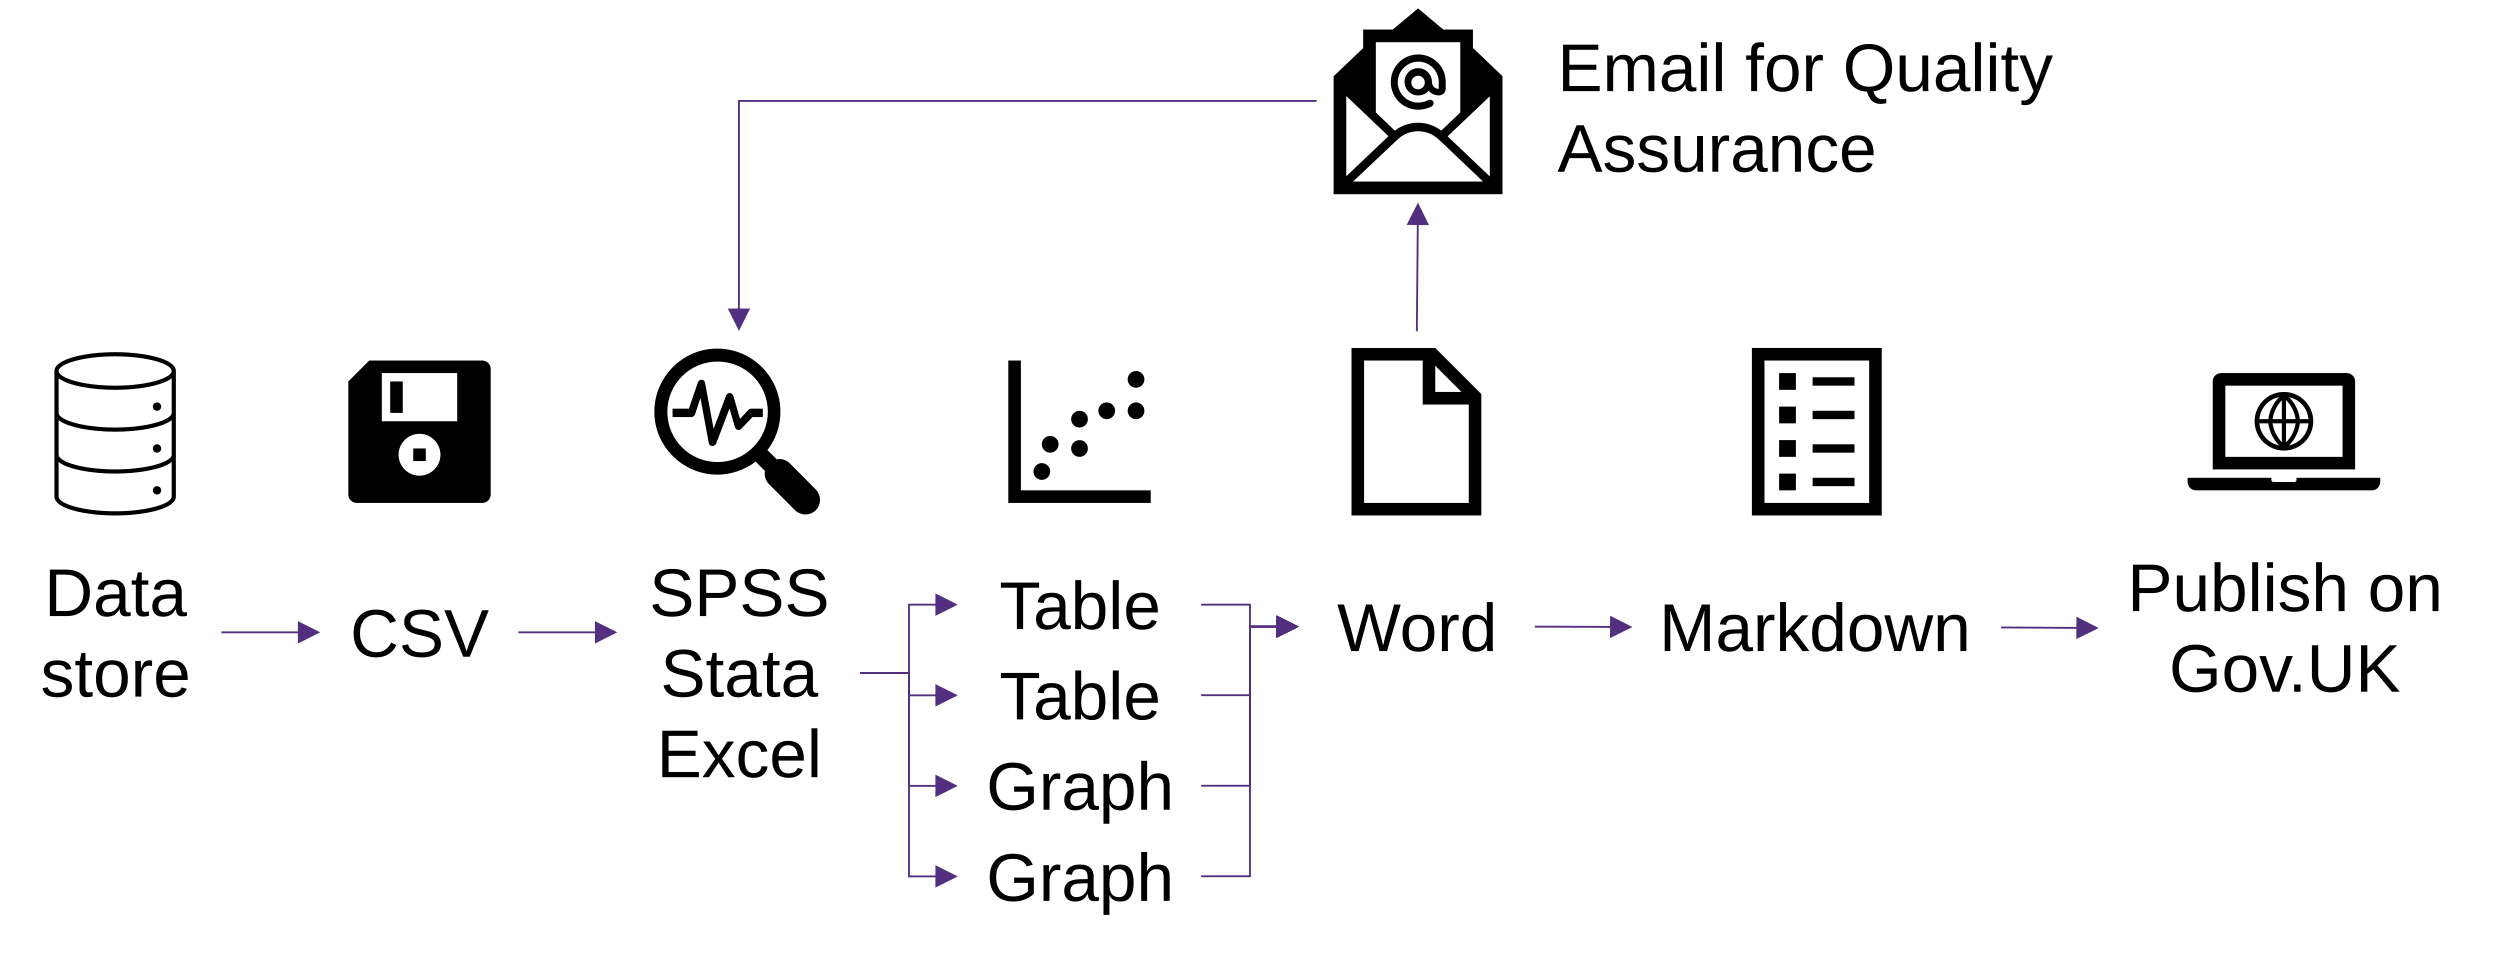
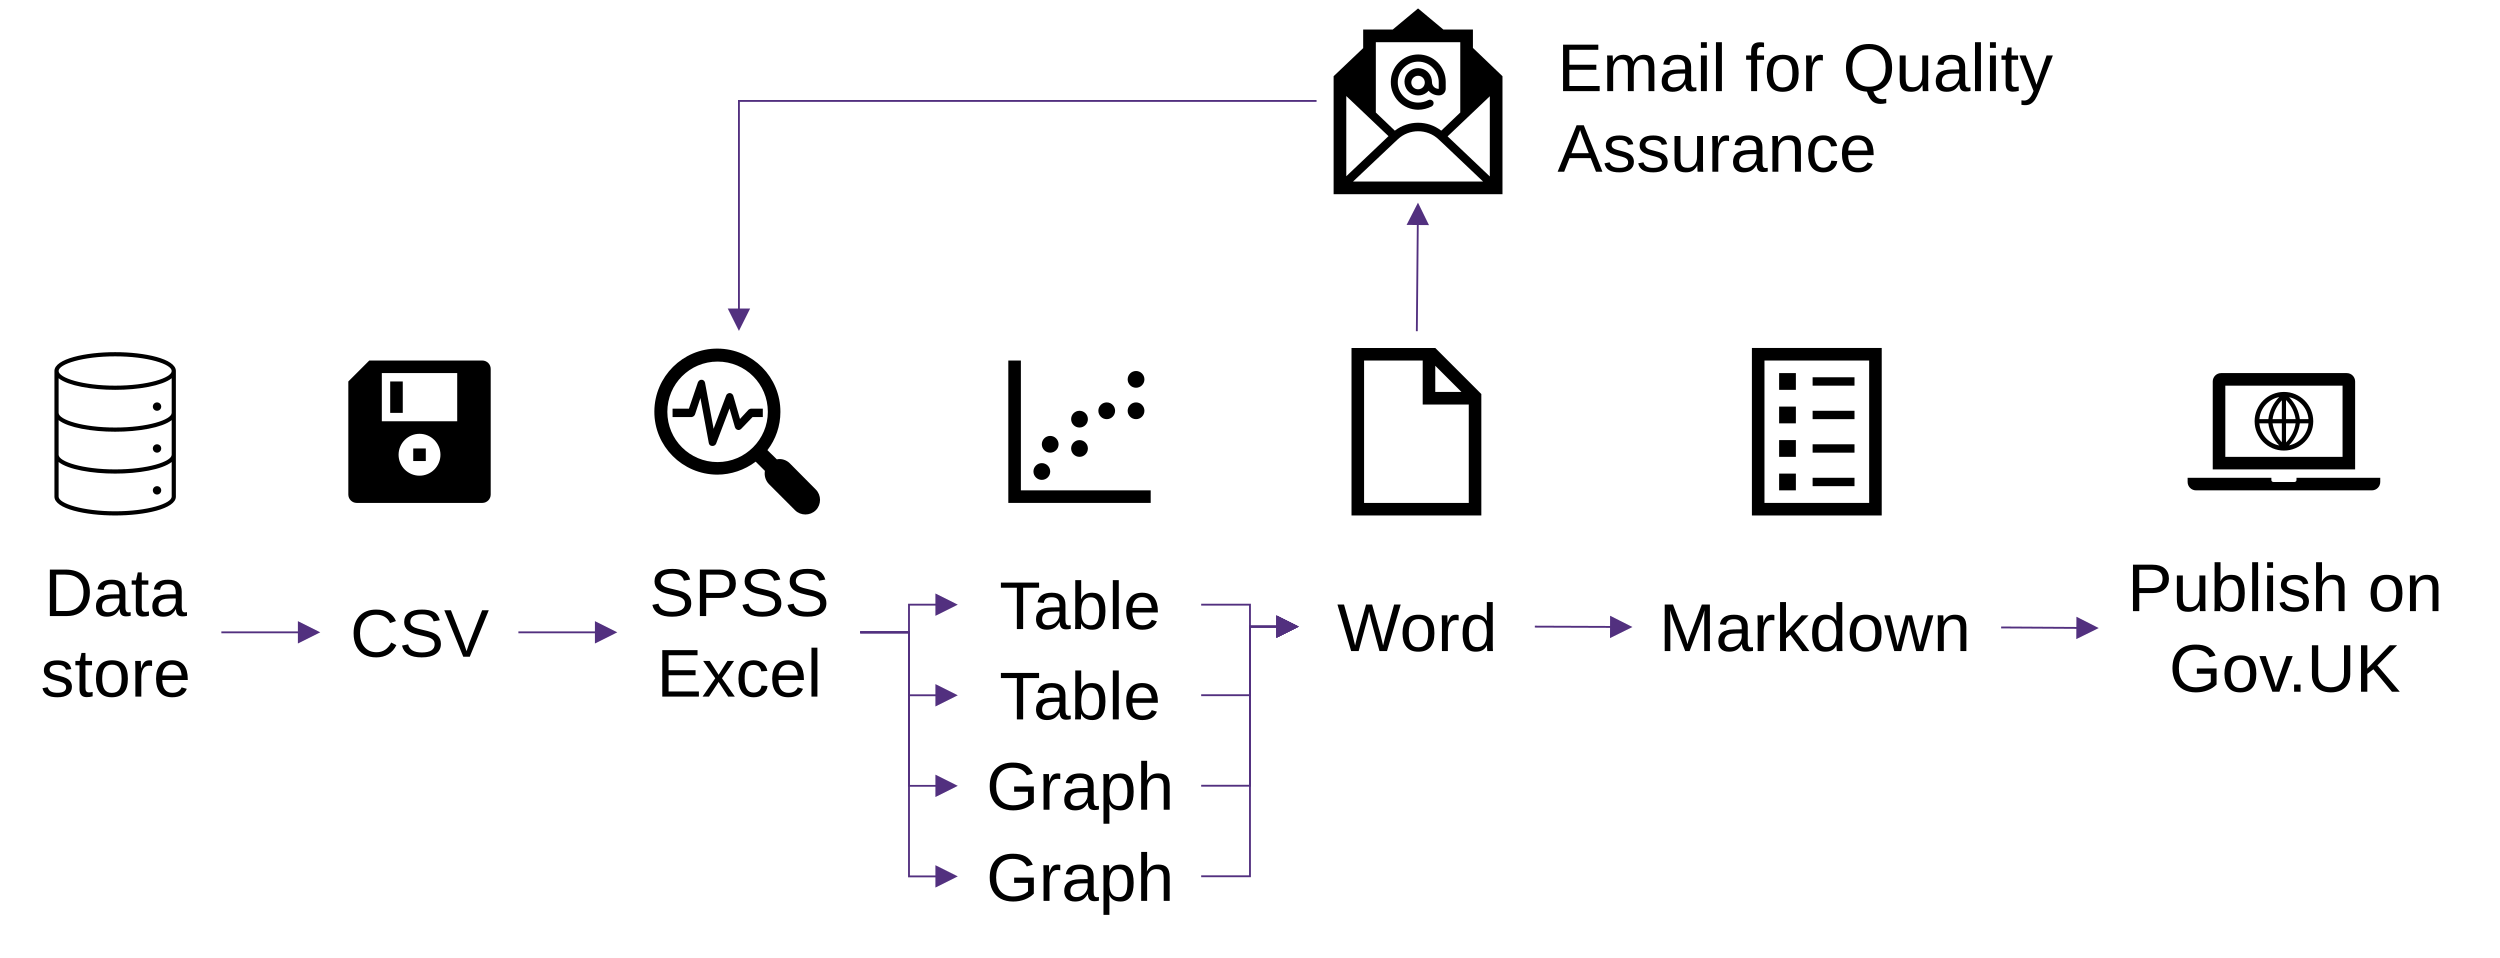
<svg xmlns="http://www.w3.org/2000/svg" width="3072" height="1176" overflow="hidden">
  <defs>
    <clipPath id="clip0">
      <rect x="358" y="738" width="3072" height="1176" />
    </clipPath>
    <clipPath id="clip1">
      <rect x="376" y="1145" width="247" height="247" />
    </clipPath>
    <clipPath id="clip2">
      <rect x="376" y="1145" width="247" height="247" />
    </clipPath>
    <clipPath id="clip3">
      <rect x="376" y="1145" width="247" height="247" />
    </clipPath>
    <clipPath id="clip4">
      <rect x="1141" y="1145" width="249" height="247" />
    </clipPath>
    <clipPath id="clip5">
      <rect x="1141" y="1145" width="249" height="247" />
    </clipPath>
    <clipPath id="clip6">
      <rect x="1141" y="1145" width="249" height="247" />
    </clipPath>
    <clipPath id="clip7">
      <rect x="1974" y="1145" width="248" height="247" />
    </clipPath>
    <clipPath id="clip8">
      <rect x="1974" y="1145" width="248" height="247" />
    </clipPath>
    <clipPath id="clip9">
      <rect x="1974" y="1145" width="248" height="247" />
    </clipPath>
    <clipPath id="clip10">
      <rect x="1975" y="738" width="251" height="249" />
    </clipPath>
    <clipPath id="clip11">
      <rect x="1975" y="738" width="251" height="249" />
    </clipPath>
    <clipPath id="clip12">
      <rect x="1975" y="738" width="251" height="249" />
    </clipPath>
    <clipPath id="clip13">
      <rect x="2467" y="1145" width="247" height="247" />
    </clipPath>
    <clipPath id="clip14">
      <rect x="2467" y="1145" width="247" height="247" />
    </clipPath>
    <clipPath id="clip15">
      <rect x="2467" y="1145" width="247" height="247" />
    </clipPath>
    <clipPath id="clip16">
      <rect x="3041" y="1145" width="247" height="247" />
    </clipPath>
    <clipPath id="clip17">
      <rect x="3041" y="1145" width="247" height="247" />
    </clipPath>
    <clipPath id="clip18">
      <rect x="3041" y="1145" width="247" height="247" />
    </clipPath>
    <clipPath id="clip19">
      <rect x="1560" y="1145" width="249" height="247" />
    </clipPath>
    <clipPath id="clip20">
      <rect x="1560" y="1145" width="249" height="247" />
    </clipPath>
    <clipPath id="clip21">
      <rect x="1560" y="1145" width="249" height="247" />
    </clipPath>
    <clipPath id="clip22">
      <rect x="750" y="1145" width="247" height="247" />
    </clipPath>
    <clipPath id="clip23">
      <rect x="750" y="1145" width="247" height="247" />
    </clipPath>
    <clipPath id="clip24">
      <rect x="750" y="1145" width="247" height="247" />
    </clipPath>
  </defs>
  <g clip-path="url(#clip0)" transform="translate(-358 -738)">
    <text font-family="Arial,Arial_MSFontService,sans-serif" font-weight="400" font-size="83" transform="matrix(1 0 0 1 412.458 1495)">Data <tspan font-size="83" x="-4.583" y="99">store</tspan>
    </text>
    <g clip-path="url(#clip1)">
      <g clip-path="url(#clip2)">
        <g clip-path="url(#clip3)">
          <path d="M574.115 1348.26 574.115 1193.89C574.115 1178.84 535.673 1170.73 499.5 1170.73 463.327 1170.73 424.885 1178.84 424.885 1193.89L424.885 1348.26C424.885 1363.3 463.327 1371.42 499.5 1371.42 535.673 1371.42 574.115 1363.3 574.115 1348.26ZM499.5 1175.88C539.259 1175.88 568.969 1185.39 568.969 1193.89 568.969 1202.38 539.259 1211.9 499.5 1211.9 459.741 1211.9 430.031 1202.38 430.031 1193.89 430.031 1185.39 459.741 1175.88 499.5 1175.88ZM430.031 1202.79C441.684 1212.1 471.283 1217.04 499.5 1217.04 527.717 1217.04 557.316 1212.1 568.969 1202.79L568.969 1245.34C568.969 1253.83 539.259 1263.35 499.5 1263.35 459.741 1263.35 430.031 1253.83 430.031 1245.34ZM430.031 1254.25C441.684 1263.56 471.283 1268.5 499.5 1268.5 527.717 1268.5 557.316 1263.56 568.969 1254.25L568.969 1296.8C568.969 1305.29 539.259 1314.81 499.5 1314.81 459.741 1314.81 430.031 1305.29 430.031 1296.8ZM430.031 1348.26 430.031 1305.7C441.684 1315.02 471.283 1319.96 499.5 1319.96 527.717 1319.96 557.316 1315.02 568.969 1305.7L568.969 1348.26C568.969 1356.75 539.259 1366.27 499.5 1366.27 459.741 1366.27 430.031 1356.75 430.031 1348.26Z" />
          <path d="M556.104 1237.62C556.104 1240.47 553.8 1242.77 550.958 1242.77 548.116 1242.77 545.812 1240.47 545.812 1237.62 545.812 1234.78 548.116 1232.48 550.958 1232.48 553.8 1232.48 556.104 1234.78 556.104 1237.62Z" />
          <path d="M556.104 1289.08C556.104 1291.93 553.8 1294.23 550.958 1294.23 548.116 1294.23 545.812 1291.93 545.812 1289.08 545.812 1286.24 548.116 1283.94 550.958 1283.94 553.8 1283.94 556.104 1286.24 556.104 1289.08Z" />
          <path d="M556.104 1340.54C556.104 1343.38 553.8 1345.69 550.958 1345.69 548.116 1345.69 545.812 1343.38 545.812 1340.54 545.812 1337.7 548.116 1335.4 550.958 1335.4 553.8 1335.4 556.104 1337.7 556.104 1340.54Z" />
        </g>
      </g>
    </g>
-     <text font-family="Arial,Arial_MSFontService,sans-serif" font-weight="400" font-size="83" transform="matrix(1 0 0 1 1155.84 1495)">SPSS<tspan font-size="83" x="13.75" y="99">Stata</tspan>
-       <tspan font-size="83" x="9.167" y="198">Excel</tspan>
+     <text font-family="Arial,Arial_MSFontService,sans-serif" font-weight="400" font-size="83" transform="matrix(1 0 0 1 1155.84 1495)">SPSS<tspan font-size="83" x="9.167" y="99">Excel</tspan>
    </text>
    <g clip-path="url(#clip4)">
      <g clip-path="url(#clip5)">
        <g clip-path="url(#clip6)">
          <path d="M186.536 162.351C182.42 158.234 176.245 156.176 170.584 157.462L159.006 146.142C169.298 132.762 174.958 116.296 174.958 99.314 175.215 56.347 140.481 21.613 97.771 21.355 55.06 21.098 20.326 55.832 20.069 98.543 19.811 141.253 54.546 175.987 97.256 176.245 114.237 176.245 130.961 170.584 144.598 160.293L155.919 171.613C154.889 177.531 156.691 183.449 160.807 187.823L192.969 219.984C199.915 226.931 211.494 226.931 218.44 219.984 225.387 213.037 225.387 201.459 218.44 194.512L186.536 162.351ZM97.771 160.807C63.551 160.807 36.021 133.277 36.021 99.057 36.021 64.837 63.551 37.307 97.771 37.307 131.991 37.307 159.521 64.837 159.521 99.057 159.521 133.02 131.733 160.807 97.771 160.807Z" transform="matrix(1 0 0 1 1142 1145)" />
          <path d="M153.088 95.198 138.423 95.198C137.136 95.455 135.85 96.227 135.078 97.256L125.301 107.805 117.068 79.246C116.296 76.93 113.723 75.386 111.407 76.158 110.121 76.673 108.834 77.445 108.32 78.989L92.882 119.898 82.333 63.294C81.819 60.721 79.503 59.177 77.187 59.692 75.644 59.949 74.357 61.235 73.585 62.779L62.522 95.198 42.453 95.198 42.453 105.49 65.867 105.49C67.925 105.232 69.726 103.688 70.241 101.63L76.673 82.076 86.965 137.394C87.222 139.452 89.023 140.996 91.081 140.996L91.596 140.996C93.397 140.996 95.198 139.967 95.97 138.166L112.436 94.941 119.126 118.097C119.898 120.412 122.213 121.956 124.786 121.184 125.558 120.927 126.33 120.412 126.845 119.898L140.738 105.49 153.346 105.49 153.346 95.198Z" transform="matrix(1 0 0 1 1142 1145)" />
        </g>
      </g>
    </g>
    <g clip-path="url(#clip7)">
      <g clip-path="url(#clip8)">
        <g clip-path="url(#clip9)">
          <path d="M59.177 210.979 59.177 36.021 131.219 36.021 131.219 90.052 187.823 90.052 187.823 210.979 59.177 210.979ZM146.656 42.453 178.818 74.615 146.656 74.615 146.656 42.453ZM146.656 20.583 43.739 20.583 43.739 226.416 203.26 226.416 203.26 77.187 146.656 20.583Z" transform="matrix(1 0 0 1 1975 1145)" />
        </g>
      </g>
    </g>
    <text font-family="Arial,Arial_MSFontService,sans-serif" font-weight="400" font-size="83" transform="matrix(1 0 0 1 2001.1 1538)">Word<tspan font-size="83" x="270.768" y="-688">Email for Quality </tspan>
      <tspan font-size="83" x="270.768" y="-589">Assurance</tspan>
    </text>
    <g clip-path="url(#clip10)">
      <g clip-path="url(#clip11)">
        <g clip-path="url(#clip12)">
          <path d="M212.687 216.837 160.812 167.556 212.687 118.275 212.687 216.837ZM44.612 223.062 95.969 174.559 99.6 171.187C113.606 157.959 135.653 157.959 149.659 171.187L153.291 174.559 204.387 223.062 44.612 223.062ZM36.312 118.016 88.188 167.297 36.312 216.578 36.312 118.016ZM72.625 51.875 176.375 51.875 176.375 138.247 153.031 160.553C136.172 147.584 112.828 147.584 95.969 160.553L72.625 138.247 72.625 51.875ZM191.937 58.878 191.937 36.312 155.625 36.312 124.5 10.375 93.375 36.312 57.062 36.312 57.062 59.138 20.75 93.634 20.75 238.625 228.25 238.625 228.25 93.634 191.937 58.878Z" transform="matrix(1 0 0 1 1976 738)" />
          <path d="M124.5 109.716C119.831 109.716 116.2 105.825 116.2 101.416 116.2 96.747 120.091 93.116 124.5 93.116 129.169 93.116 132.8 96.747 132.8 101.416 132.8 106.084 129.169 109.716 124.5 109.716ZM124.5 134.875C130.466 134.875 136.172 133.319 141.359 130.725 143.434 129.428 144.212 126.834 143.175 124.759 141.878 122.684 139.284 121.906 137.209 122.944 133.319 125.019 128.909 126.056 124.5 126.056 110.753 126.056 99.341 114.644 99.6 100.897 99.6 87.15 111.012 75.737 124.759 75.737 138.506 75.737 149.919 86.891 149.919 100.897L149.919 109.197C145.25 109.197 141.619 105.566 141.619 100.897 141.619 92.597 135.912 85.594 127.872 84.037 119.831 82.481 111.791 86.891 108.937 94.412 106.084 101.934 108.937 110.753 115.941 114.903 122.944 119.053 132.022 117.756 137.469 111.531 140.581 115.162 145.25 117.237 150.178 117.237 154.847 117.237 158.478 113.606 158.478 108.937L158.478 100.637C158.478 81.963 143.434 66.919 124.759 66.919 106.084 66.919 91.041 81.963 91.041 100.637 90.781 119.572 105.825 134.616 124.5 134.875Z" transform="matrix(1 0 0 1 1976 738)" />
        </g>
      </g>
    </g>
    <text font-family="Arial,Arial_MSFontService,sans-serif" font-weight="400" font-size="83" transform="matrix(1 0 0 1 2396.79 1538)">Markdown</text>
    <g clip-path="url(#clip13)">
      <g clip-path="url(#clip14)">
        <g clip-path="url(#clip15)">
          <path d="M2526.18 1181.02 2654.82 1181.02 2654.82 1355.98 2526.18 1355.98 2526.18 1181.02ZM2510.74 1371.42 2670.26 1371.42 2670.26 1165.58 2510.74 1165.58 2510.74 1371.42Z" />
          <path d="M2544.19 1196.46 2564.77 1196.46 2564.77 1217.04 2544.19 1217.04Z" />
          <path d="M2585.35 1201.6 2636.81 1201.6 2636.81 1211.9 2585.35 1211.9Z" />
          <path d="M2544.19 1237.62 2564.77 1237.62 2564.77 1258.21 2544.19 1258.21Z" />
          <path d="M2585.35 1242.77 2636.81 1242.77 2636.81 1253.06 2585.35 1253.06Z" />
          <path d="M2544.19 1278.79 2564.77 1278.79 2564.77 1299.37 2544.19 1299.37Z" />
          <path d="M2585.35 1283.94 2636.81 1283.94 2636.81 1294.23 2585.35 1294.23Z" />
          <path d="M2544.19 1319.96 2564.77 1319.96 2564.77 1340.54 2544.19 1340.54Z" />
          <path d="M2585.35 1325.1 2636.81 1325.1 2636.81 1335.4 2585.35 1335.4Z" />
        </g>
      </g>
    </g>
    <g clip-path="url(#clip16)">
      <g clip-path="url(#clip17)">
        <g clip-path="url(#clip18)">
          <path d="M3236.54 1299.37 3092.46 1299.37 3092.46 1211.9 3236.54 1211.9ZM3251.98 1206.75C3251.98 1201.07 3247.37 1196.46 3241.69 1196.46L3087.31 1196.46C3081.63 1196.46 3077.02 1201.07 3077.02 1206.75L3077.02 1314.81 3251.98 1314.81Z" />
          <path d="M3179.94 1325.1 3179.94 1327.68C3180.03 1329.01 3179.02 1330.16 3177.68 1330.25 3177.58 1330.26 3177.47 1330.26 3177.36 1330.25L3151.64 1330.25C3150.3 1330.34 3149.15 1329.33 3149.06 1328 3149.06 1327.89 3149.06 1327.78 3149.06 1327.68L3149.06 1325.1 3046.15 1325.1 3046.15 1330.25C3046.15 1335.93 3050.75 1340.54 3056.44 1340.54L3272.56 1340.54C3278.25 1340.54 3282.85 1335.93 3282.85 1330.25L3282.85 1325.1Z" />
          <path d="M3164.5 1219.61C3144.61 1219.61 3128.48 1235.74 3128.48 1255.64 3128.48 1275.53 3144.61 1291.66 3164.5 1291.66 3184.39 1291.66 3200.52 1275.53 3200.52 1255.64 3200.52 1235.74 3184.39 1219.61 3164.5 1219.61ZM3167.07 1258.21 3178.88 1258.21C3177.54 1267.08 3173.4 1275.29 3167.07 1281.65ZM3167.07 1253.06 3167.07 1229.6C3173.41 1235.96 3177.54 1244.18 3178.88 1253.06ZM3161.93 1253.06 3150.5 1253.06C3151.78 1244.33 3155.78 1236.23 3161.93 1229.91ZM3161.93 1258.21 3161.93 1281.36C3155.79 1275.03 3151.8 1266.93 3150.5 1258.21ZM3145.33 1253.06 3134.32 1253.06C3135.46 1239.59 3145.41 1228.5 3158.69 1225.92 3151.35 1233.24 3146.65 1242.78 3145.33 1253.06ZM3145.33 1258.21C3146.65 1268.5 3151.37 1278.06 3158.74 1285.38 3145.44 1282.79 3135.47 1271.7 3134.32 1258.21ZM3184.05 1258.21 3194.68 1258.21C3193.55 1271.53 3183.81 1282.54 3170.73 1285.28 3178.06 1277.99 3182.75 1268.46 3184.05 1258.21ZM3184.05 1253.06C3182.74 1242.84 3178.08 1233.33 3170.8 1226.02 3183.85 1228.79 3193.55 1239.77 3194.68 1253.06Z" />
        </g>
      </g>
    </g>
    <text font-family="Arial,Arial_MSFontService,sans-serif" font-weight="400" font-size="83" transform="matrix(1 0 0 1 2972.18 1489)">Publish on <tspan font-size="83" x="51.173" y="99">Gov.UK</tspan>
    </text>
    <path d="M2244 1506.85 2341.02 1507.23 2341.01 1509.52 2244 1509.15ZM2336.48 1494.61 2363.93 1508.47 2336.37 1522.11Z" fill="#52307F" />
    <path d="M2817.01 1507.85 2914.02 1508.46 2914 1510.75 2816.99 1510.15ZM2909.51 1495.83 2936.93 1509.75 2909.34 1523.33Z" fill="#52307F" />
    <path d="M1.146-0.01 2.352 135.037 0.06 135.058-1.146 0.01ZM14.915 130.342 1.411 157.963-12.584 130.587Z" fill="#52307F" transform="matrix(1 0 0 -1 2099 1144.96)" />
    <path d="M0-1.146 710.934-1.146 710.934 259.722 708.643 259.722 708.643 0 709.788 1.146 0 1.146ZM723.538 255.139 709.788 282.639 696.038 255.139Z" fill="#52307F" transform="matrix(-1 1.22465e-16 1.22465e-16 1 1975.79 862)" />
    <text font-family="Arial,Arial_MSFontService,sans-serif" font-weight="400" font-size="83" transform="matrix(1 0 0 1 1586.03 1511)">Table<tspan font-size="83" x="-16.03" y="222">Graph</tspan>
    </text>
    <g clip-path="url(#clip19)">
      <g clip-path="url(#clip20)">
        <g clip-path="url(#clip21)">
          <path d="M51.458 36.021 36.021 36.021 36.021 210.979 210.979 210.979 210.979 195.542 51.458 195.542 51.458 36.021Z" transform="matrix(1 0 0 1 1561 1145)" />
          <path d="M87.479 172.385C87.479 178.069 82.871 182.677 77.187 182.677 71.504 182.677 66.896 178.069 66.896 172.385 66.896 166.701 71.504 162.094 77.187 162.094 82.871 162.094 87.479 166.701 87.479 172.385Z" transform="matrix(1 0 0 1 1561 1145)" />
          <path d="M97.771 138.937C97.771 144.621 93.163 149.229 87.479 149.229 81.795 149.229 77.187 144.621 77.187 138.937 77.187 133.253 81.795 128.646 87.479 128.646 93.163 128.646 97.771 133.253 97.771 138.937Z" transform="matrix(1 0 0 1 1561 1145)" />
          <path d="M133.792 144.083C133.792 149.767 129.184 154.375 123.5 154.375 117.816 154.375 113.208 149.767 113.208 144.083 113.208 138.399 117.816 133.792 123.5 133.792 129.184 133.792 133.792 138.399 133.792 144.083Z" transform="matrix(1 0 0 1 1561 1145)" />
          <path d="M133.792 108.062C133.792 113.746 129.184 118.354 123.5 118.354 117.816 118.354 113.208 113.746 113.208 108.062 113.208 102.378 117.816 97.771 123.5 97.771 129.184 97.771 133.792 102.378 133.792 108.062Z" transform="matrix(1 0 0 1 1561 1145)" />
          <path d="M167.239 97.771C167.239 103.455 162.632 108.062 156.948 108.062 151.264 108.062 146.656 103.455 146.656 97.771 146.656 92.087 151.264 87.479 156.948 87.479 162.632 87.479 167.239 92.087 167.239 97.771Z" transform="matrix(1 0 0 1 1561 1145)" />
          <path d="M203.26 97.771C203.26 103.455 198.653 108.062 192.969 108.062 187.285 108.062 182.677 103.455 182.677 97.771 182.677 92.087 187.285 87.479 192.969 87.479 198.653 87.479 203.26 92.087 203.26 97.771Z" transform="matrix(1 0 0 1 1561 1145)" />
          <path d="M203.26 59.177C203.26 64.861 198.653 69.469 192.969 69.469 187.285 69.469 182.677 64.861 182.677 59.177 182.677 53.493 187.285 48.885 192.969 48.885 198.653 48.885 203.26 53.493 203.26 59.177Z" transform="matrix(1 0 0 1 1561 1145)" />
        </g>
      </g>
    </g>
    <text font-family="Arial,Arial_MSFontService,sans-serif" font-weight="400" font-size="83" transform="matrix(1 0 0 1 1570 1845)">Graph<tspan font-size="83" x="16.03" y="-223">Table</tspan>
    </text>
    <path d="M3.40236e-06-1.146 98.623-1.146 98.623 1.146-3.40236e-06 1.146ZM94.04-13.75 121.54 0 94.04 13.75Z" fill="#52307F" transform="matrix(1 0 0 -1 630 1515)" />
    <path d="M995 1513.85 1093.62 1513.85 1093.62 1516.15 995 1516.15ZM1089.04 1501.25 1116.54 1515 1089.04 1528.75Z" fill="#52307F" />
    <text font-family="Arial,Arial_MSFontService,sans-serif" font-weight="400" font-size="83" transform="matrix(1 0 0 1 788.285 1545)">CSV</text>
    <g clip-path="url(#clip22)">
      <g clip-path="url(#clip23)">
        <g clip-path="url(#clip24)">
          <path d="M837.479 1206.75 852.917 1206.75 852.917 1245.34 837.479 1245.34Z" />
          <path d="M919.812 1255.64 827.188 1255.64 827.188 1196.46 919.812 1196.46 919.812 1255.64ZM873.5 1322.53C859.349 1322.53 847.771 1310.95 847.771 1296.8 847.771 1282.65 859.349 1271.07 873.5 1271.07 887.651 1271.07 899.229 1282.65 899.229 1296.8 899.229 1310.95 887.651 1322.53 873.5 1322.53ZM950.687 1181.02 919.812 1181.02 827.188 1181.02 811.75 1181.02 786.021 1206.75 786.021 1345.69C786.021 1351.35 790.652 1355.98 796.312 1355.98L950.687 1355.98C956.348 1355.98 960.979 1351.35 960.979 1345.69L960.979 1191.31C960.979 1185.65 956.348 1181.02 950.687 1181.02Z" />
          <path d="M865.781 1289.08 881.219 1289.08 881.219 1304.52 865.781 1304.52Z" />
        </g>
      </g>
    </g>
-     <path d="M0-1.146 61.109-1.146 61.109 83.872 59.964 82.726 97.011 82.726 97.011 85.018 58.818 85.018 58.818 0 59.964 1.146 0 1.146ZM92.427 70.122 119.927 83.872 92.427 97.622Z" fill="#52307F" transform="matrix(1 0 0 -1 1415 1564.87)" />
-     <path d="M1415 1563.85 1476.11 1563.85 1476.11 1592.39 1474.96 1591.25 1512.01 1591.25 1512.01 1593.54 1473.82 1593.54 1473.82 1565 1474.96 1566.15 1415 1566.15ZM1507.43 1578.64 1534.93 1592.39 1507.43 1606.14Z" fill="#52307F" />
-     <path d="M1415 1563.85 1476.11 1563.85 1476.11 1703.65 1474.96 1702.51 1512.01 1702.51 1512.01 1704.8 1473.82 1704.8 1473.82 1565 1474.96 1566.15 1415 1566.15ZM1507.43 1689.9 1534.93 1703.65 1507.43 1717.4Z" fill="#52307F" />
-     <path d="M1415 1563.85 1476.11 1563.85 1476.11 1814.92 1474.96 1813.77 1512.01 1813.77 1512.01 1816.06 1473.82 1816.06 1473.82 1565 1474.96 1566.15 1415 1566.15ZM1507.43 1801.17 1534.93 1814.92 1507.43 1828.67Z" fill="#52307F" />
+     <path d="M0-1.146 61.109-1.146 61.109 33.889 59.964 32.743 97.011 32.743 97.011 35.035 58.818 35.035 58.818 0 59.964 1.146 0 1.146ZM92.427 20.139 119.927 33.889 92.427 47.639Z" fill="#52307F" transform="matrix(1 0 0 -1 1415 1514.89)" />
+     <path d="M1415 1513.85 1476.11 1513.85 1476.11 1592.37 1474.96 1591.23 1512.01 1591.23 1512.01 1593.52 1473.82 1593.52 1473.82 1515 1474.96 1516.15 1415 1516.15ZM1507.43 1578.62 1534.93 1592.37 1507.43 1606.12Z" fill="#52307F" />
+     <path d="M1415 1513.85 1476.11 1513.85 1476.11 1703.64 1474.96 1702.49 1512.01 1702.49 1512.01 1704.78 1473.82 1704.78 1473.82 1515 1474.96 1516.15 1415 1516.15ZM1507.43 1689.89 1534.93 1703.64 1507.43 1717.39Z" fill="#52307F" />
+     <path d="M1415 1513.85 1476.11 1513.85 1476.11 1814.9 1474.96 1813.75 1512.01 1813.75 1512.01 1816.05 1473.82 1816.05 1473.82 1515 1474.96 1516.15 1415 1516.15ZM1507.43 1801.15 1534.93 1814.9 1507.43 1828.65Z" fill="#52307F" />
    <path d="M1834 1479.85 1895.11 1479.85 1895.11 1508.03 1893.96 1506.89 1931.01 1506.89 1931.01 1509.18 1892.82 1509.18 1892.82 1481 1893.96 1482.15 1834 1482.15ZM1926.43 1494.28 1953.93 1508.03 1926.43 1521.78Z" fill="#52307F" />
    <path d="M0-1.146 61.109-1.146 61.109 84.231 59.964 83.085 97.011 83.085 97.011 85.376 58.818 85.376 58.818 0 59.964 1.146 0 1.146ZM92.427 70.481 119.927 84.231 92.427 97.981Z" fill="#52307F" transform="matrix(1 0 0 -1 1834 1592.23)" />
    <path d="M0-1.146 61.11-1.146 61.11 195.494 59.964 194.348 97.011 194.348 97.011 196.639 58.818 196.639 58.818 0 59.964 1.146 0 1.146ZM92.427 181.744 119.927 195.494 92.427 209.244Z" fill="#52307F" transform="matrix(1 0 0 -1 1834 1703.49)" />
    <path d="M0-1.146 61.11-1.146 61.11 306.757 59.964 305.611 97.011 305.611 97.011 307.903 58.818 307.903 58.818 0 59.964 1.146 0 1.146ZM92.427 293.007 119.927 306.757 92.427 320.507Z" fill="#52307F" transform="matrix(1 0 0 -1 1834 1814.76)" />
  </g>
</svg>
